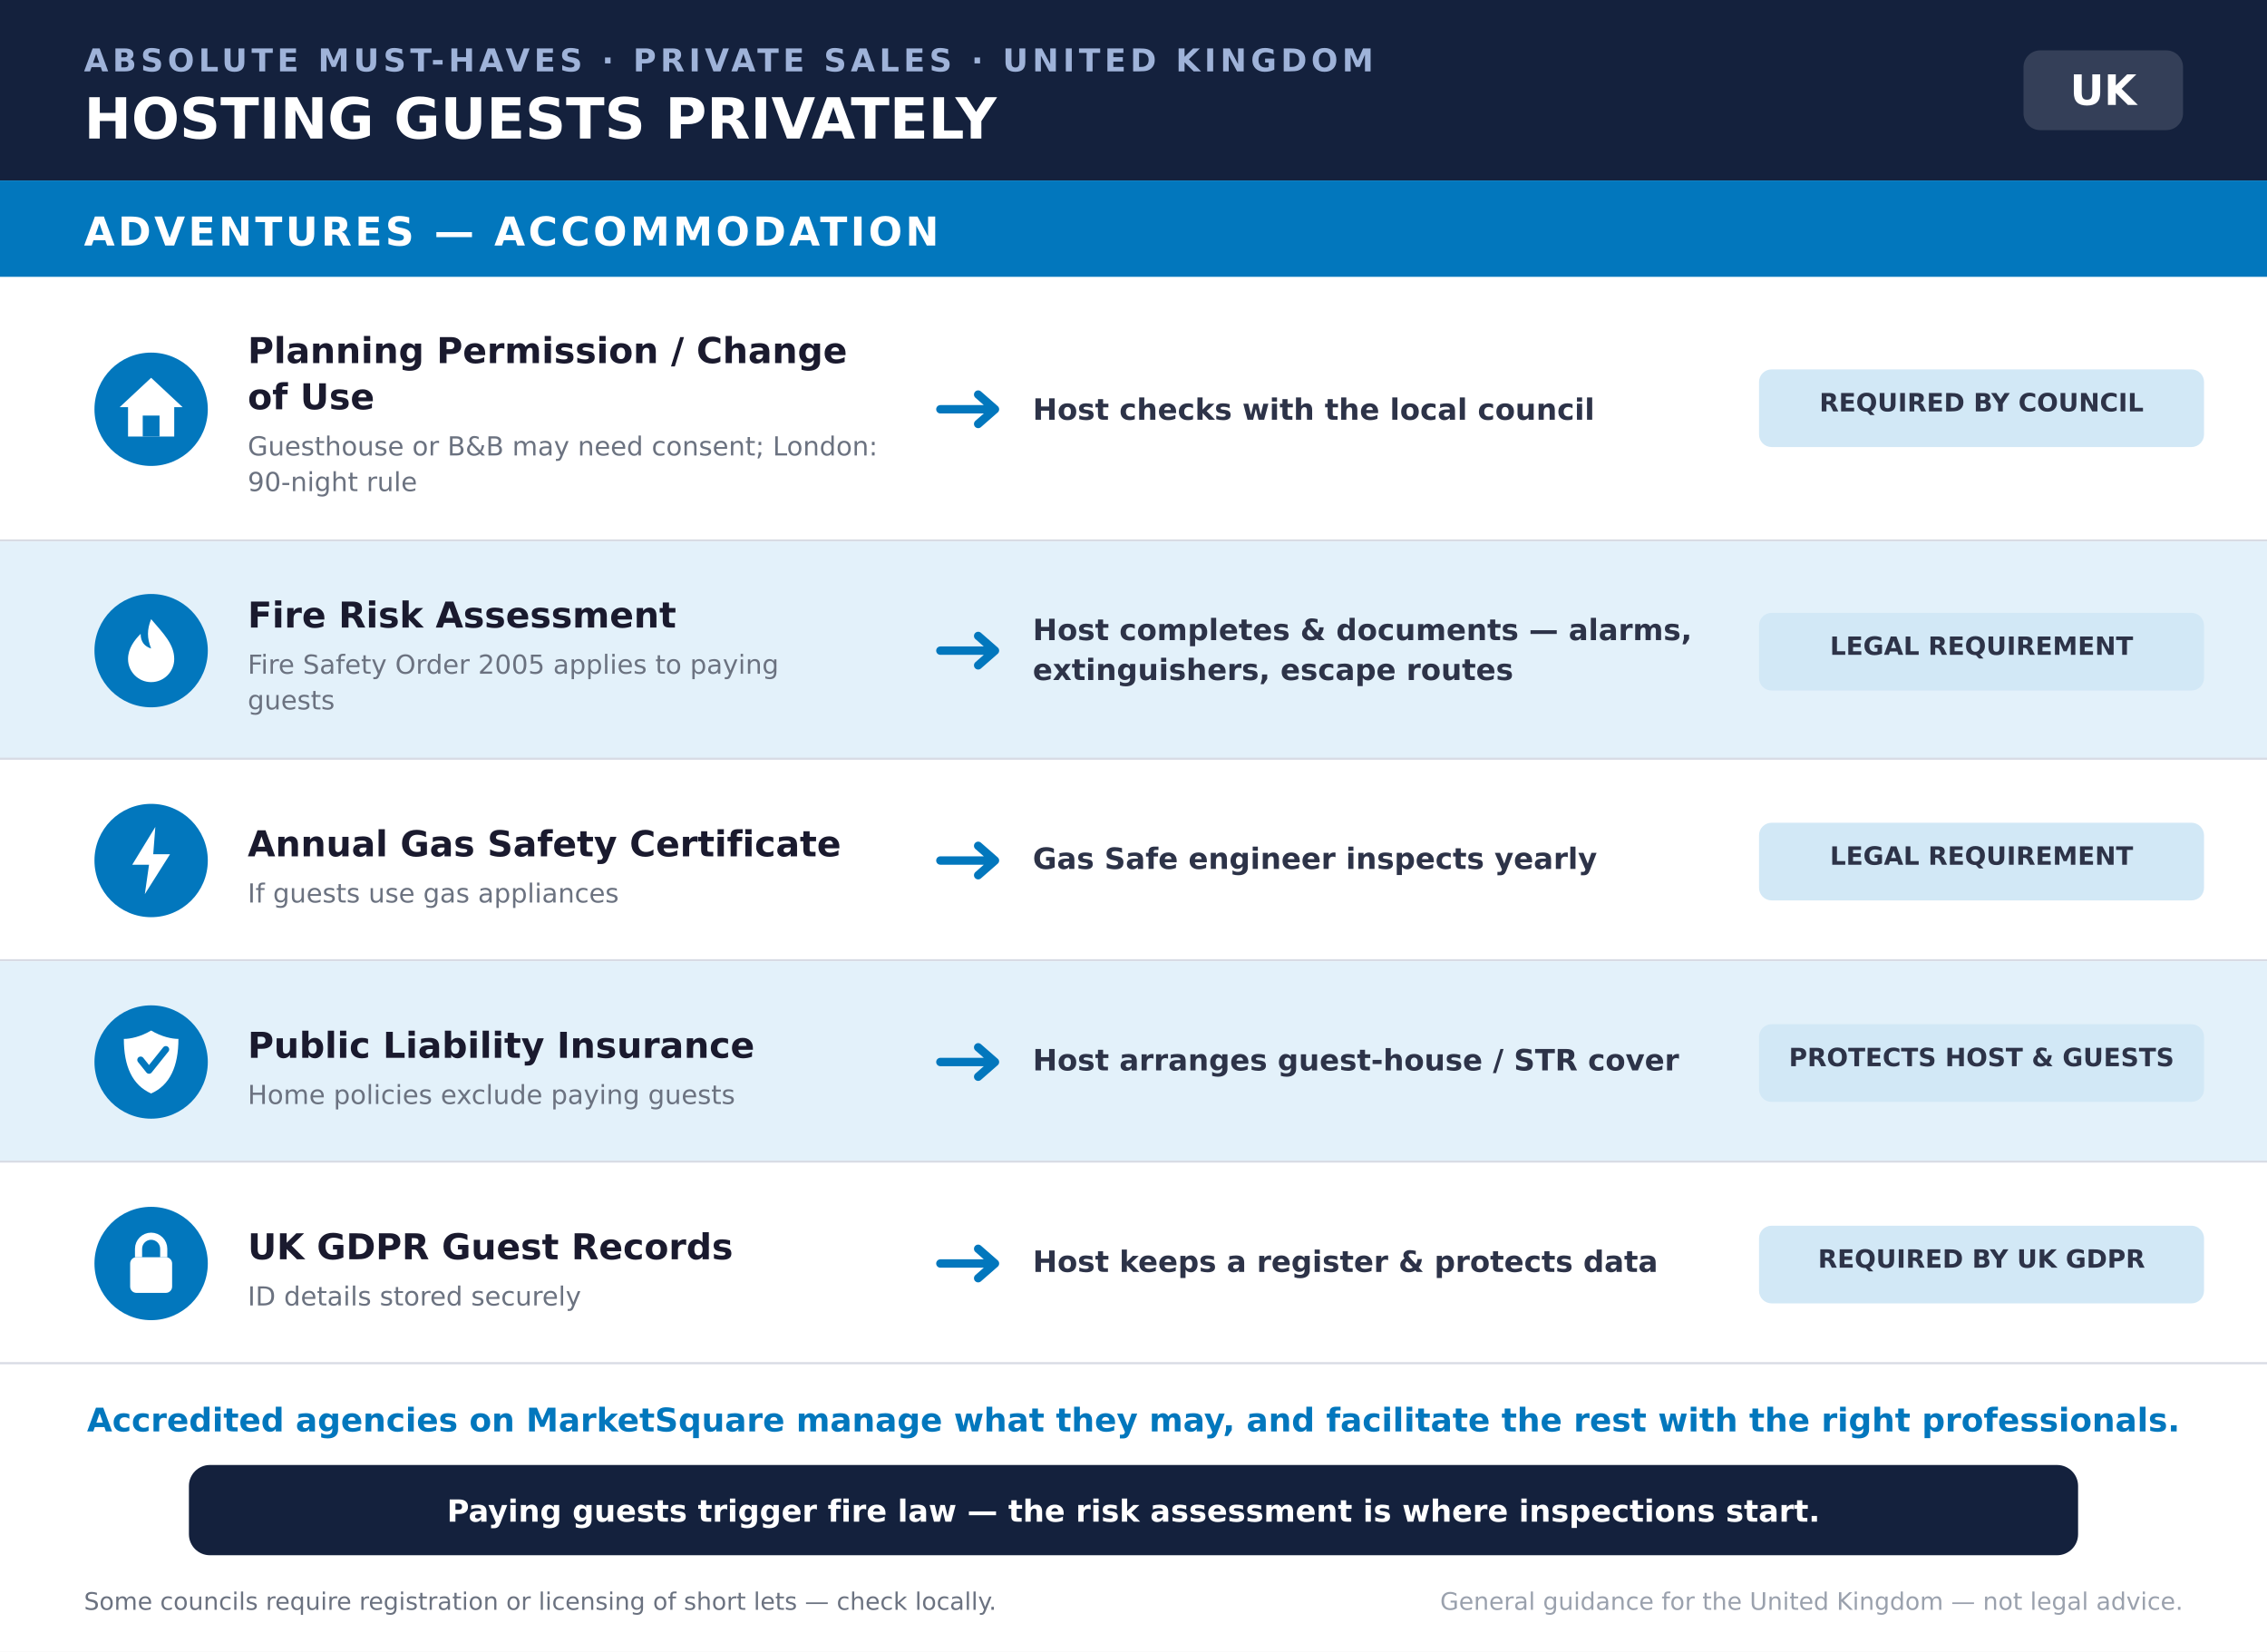
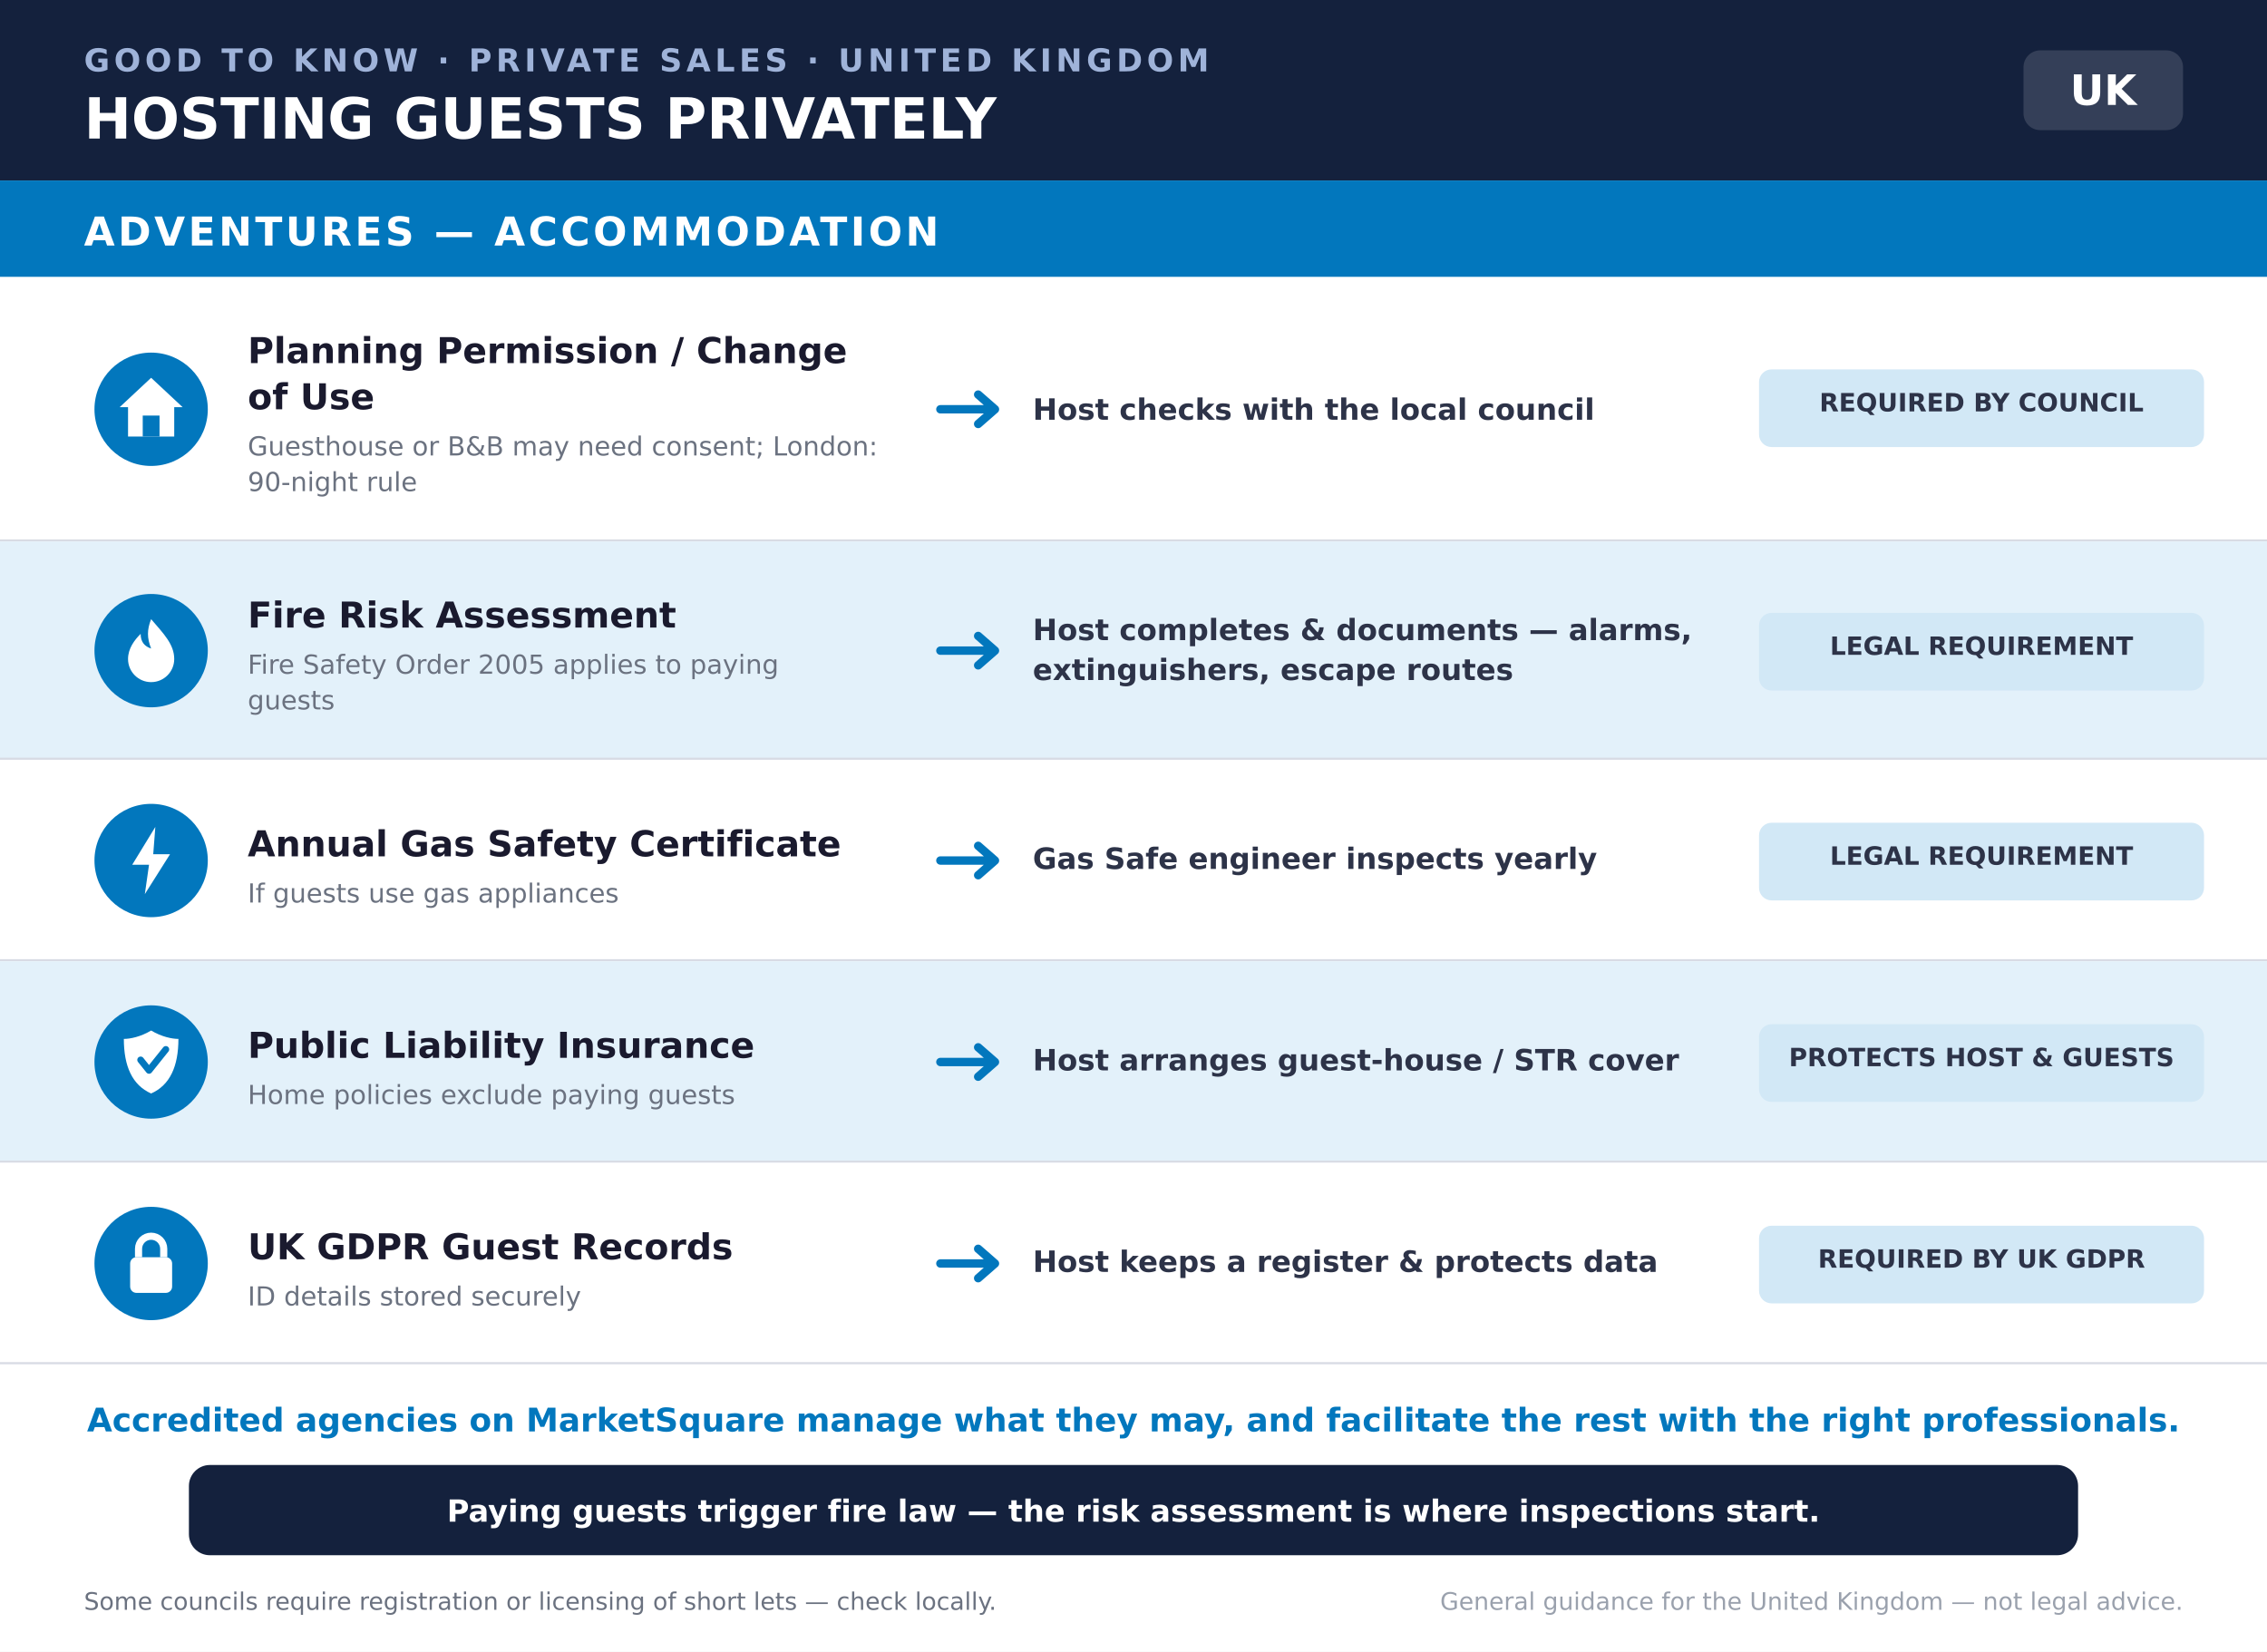
<svg xmlns="http://www.w3.org/2000/svg" width="1080" height="787" viewBox="0 0 1080 787">
  <rect width="1080" height="787" fill="#ffffff" />
  <rect x="0" y="0" width="1080" height="86" fill="#14213d" />
-   <text x="40" y="34" font-family="DejaVu Sans" font-size="15" font-weight="bold" fill="#9fb3d9" letter-spacing="2">ABSOLUTE MUST-HAVES · PRIVATE SALES · UNITED KINGDOM</text>
+   <text x="40" y="34" font-family="DejaVu Sans" font-size="15" font-weight="bold" fill="#9fb3d9" letter-spacing="2">GOOD TO KNOW · PRIVATE SALES · UNITED KINGDOM</text>
  <text x="40" y="66" font-family="DejaVu Sans" font-size="27" font-weight="bold" fill="#ffffff">HOSTING GUESTS PRIVATELY</text>
  <rect x="964" y="24" width="76" height="38" rx="8" fill="#ffffff" opacity="0.14" />
  <text x="1002" y="50" font-family="DejaVu Sans" font-size="20" font-weight="bold" fill="#ffffff" text-anchor="middle">UK</text>
  <rect x="0" y="86" width="1080" height="46" fill="#0277bd" />
  <text x="40" y="117" font-family="DejaVu Sans" font-size="19" font-weight="bold" fill="#ffffff" letter-spacing="1.5">ADVENTURES — ACCOMMODATION</text>
  <rect x="0" y="132" width="1080" height="126" fill="#ffffff" />
  <circle cx="72" cy="195" r="27" fill="#0277bd" />
  <g transform="translate(72,195)">
    <path d="M 0,-15 L 15,-1 L 11,-1 L 11,13 L -11,13 L -11,-1 L -15,-1 Z" fill="#fff" />
    <rect x="-4" y="3" width="8" height="10" fill="#0277bd" />
  </g>
  <text x="118" y="173" font-family="DejaVu Sans" font-size="17" font-weight="bold" fill="#1a1a2e">Planning Permission / Change</text>
  <text x="118" y="195" font-family="DejaVu Sans" font-size="17" font-weight="bold" fill="#1a1a2e">of Use</text>
  <text x="118" y="217" font-family="DejaVu Sans" font-size="12.5" fill="#6b7280">Guesthouse or B&amp;B may need consent; London:</text>
  <text x="118" y="234" font-family="DejaVu Sans" font-size="12.5" fill="#6b7280">90-night rule</text>
  <path d="M 448,195 h 26 m -8,-7 l 8,7 l -8,7" stroke="#0277bd" stroke-width="4" fill="none" stroke-linecap="round" stroke-linejoin="round" />
  <text x="492" y="200" font-family="DejaVu Sans" font-size="14" font-weight="bold" fill="#2d3348">Host checks with the local council</text>
  <rect x="838" y="176" width="212" height="37" rx="6" fill="#d2e8f6" />
  <text x="944" y="196" font-family="DejaVu Sans" font-size="12" font-weight="bold" fill="#2d3348" text-anchor="middle">REQUIRED BY COUNCIL</text>
  <rect x="0" y="257" width="1080" height="1" fill="#d8dbe4" />
  <rect x="0" y="258" width="1080" height="104" fill="#e3f1fa" />
  <circle cx="72" cy="310" r="27" fill="#0277bd" />
  <g transform="translate(72,310)">
    <path d="M 0,-15 C 6,-8 11,-3 11,4 A 11 11 0 0 1 -11,4 C -11,-1 -8,-5 -5,-8 C -5,-4 -3,-2 0,-1 C -2,-6 -2,-10 0,-15 Z" fill="#fff" />
  </g>
  <text x="118" y="299" font-family="DejaVu Sans" font-size="17" font-weight="bold" fill="#1a1a2e">Fire Risk Assessment</text>
  <text x="118" y="321" font-family="DejaVu Sans" font-size="12.5" fill="#6b7280">Fire Safety Order 2005 applies to paying</text>
  <text x="118" y="338" font-family="DejaVu Sans" font-size="12.5" fill="#6b7280">guests</text>
  <path d="M 448,310 h 26 m -8,-7 l 8,7 l -8,7" stroke="#0277bd" stroke-width="4" fill="none" stroke-linecap="round" stroke-linejoin="round" />
  <text x="492" y="305" font-family="DejaVu Sans" font-size="14" font-weight="bold" fill="#2d3348">Host completes &amp; documents — alarms,</text>
  <text x="492" y="324" font-family="DejaVu Sans" font-size="14" font-weight="bold" fill="#2d3348">extinguishers, escape routes</text>
  <rect x="838" y="292" width="212" height="37" rx="6" fill="#d2e8f6" />
  <text x="944" y="312" font-family="DejaVu Sans" font-size="12" font-weight="bold" fill="#2d3348" text-anchor="middle">LEGAL REQUIREMENT</text>
  <rect x="0" y="361" width="1080" height="1" fill="#d8dbe4" />
  <rect x="0" y="362" width="1080" height="96" fill="#ffffff" />
  <circle cx="72" cy="410" r="27" fill="#0277bd" />
  <g transform="translate(72,410)">
    <path d="M 2,-16 L -9,2 L -1,2 L -3,16 L 9,-3 L 1,-3 Z" fill="#fff" />
  </g>
  <text x="118" y="408" font-family="DejaVu Sans" font-size="17" font-weight="bold" fill="#1a1a2e">Annual Gas Safety Certificate</text>
  <text x="118" y="430" font-family="DejaVu Sans" font-size="12.5" fill="#6b7280">If guests use gas appliances</text>
  <path d="M 448,410 h 26 m -8,-7 l 8,7 l -8,7" stroke="#0277bd" stroke-width="4" fill="none" stroke-linecap="round" stroke-linejoin="round" />
  <text x="492" y="414" font-family="DejaVu Sans" font-size="14" font-weight="bold" fill="#2d3348">Gas Safe engineer inspects yearly</text>
  <rect x="838" y="392" width="212" height="37" rx="6" fill="#d2e8f6" />
  <text x="944" y="412" font-family="DejaVu Sans" font-size="12" font-weight="bold" fill="#2d3348" text-anchor="middle">LEGAL REQUIREMENT</text>
  <rect x="0" y="457" width="1080" height="1" fill="#d8dbe4" />
  <rect x="0" y="458" width="1080" height="96" fill="#e3f1fa" />
  <circle cx="72" cy="506" r="27" fill="#0277bd" />
  <g transform="translate(72,506)">
    <path d="M 0,-15 C 5,-12 10,-11 13,-11 C 13,2 9,11 0,15 C -9,11 -13,2 -13,-11 C -10,-11 -5,-12 0,-15 Z" fill="#fff" />
    <path d="M -5,-1 L -1,4 L 7,-6" fill="none" stroke="#0277bd" stroke-width="3.2" stroke-linecap="round" stroke-linejoin="round" />
  </g>
  <text x="118" y="504" font-family="DejaVu Sans" font-size="17" font-weight="bold" fill="#1a1a2e">Public Liability Insurance</text>
  <text x="118" y="526" font-family="DejaVu Sans" font-size="12.5" fill="#6b7280">Home policies exclude paying guests</text>
  <path d="M 448,506 h 26 m -8,-7 l 8,7 l -8,7" stroke="#0277bd" stroke-width="4" fill="none" stroke-linecap="round" stroke-linejoin="round" />
  <text x="492" y="510" font-family="DejaVu Sans" font-size="14" font-weight="bold" fill="#2d3348">Host arranges guest-house / STR cover</text>
  <rect x="838" y="488" width="212" height="37" rx="6" fill="#d2e8f6" />
  <text x="944" y="508" font-family="DejaVu Sans" font-size="12" font-weight="bold" fill="#2d3348" text-anchor="middle">PROTECTS HOST &amp; GUESTS</text>
  <rect x="0" y="553" width="1080" height="1" fill="#d8dbe4" />
  <rect x="0" y="554" width="1080" height="96" fill="#ffffff" />
  <circle cx="72" cy="602" r="27" fill="#0277bd" />
  <g transform="translate(72,602)">
    <rect x="-10" y="-3" width="20" height="17" rx="3" fill="#fff" />
    <path d="M -6,-3 v-4 a 6 6 0 0 1 12 0 v 4" fill="none" stroke="#fff" stroke-width="3.4" />
  </g>
  <text x="118" y="600" font-family="DejaVu Sans" font-size="17" font-weight="bold" fill="#1a1a2e">UK GDPR Guest Records</text>
  <text x="118" y="622" font-family="DejaVu Sans" font-size="12.5" fill="#6b7280">ID details stored securely</text>
  <path d="M 448,602 h 26 m -8,-7 l 8,7 l -8,7" stroke="#0277bd" stroke-width="4" fill="none" stroke-linecap="round" stroke-linejoin="round" />
  <text x="492" y="606" font-family="DejaVu Sans" font-size="14" font-weight="bold" fill="#2d3348">Host keeps a register &amp; protects data</text>
  <rect x="838" y="584" width="212" height="37" rx="6" fill="#d2e8f6" />
  <text x="944" y="604" font-family="DejaVu Sans" font-size="12" font-weight="bold" fill="#2d3348" text-anchor="middle">REQUIRED BY UK GDPR</text>
  <rect x="0" y="649" width="1080" height="1" fill="#d8dbe4" />
  <text x="540.0" y="682" font-family="DejaVu Sans" font-size="15.5" font-weight="bold" fill="#0277bd" text-anchor="middle">Accredited agencies on MarketSquare manage what they may, and facilitate the rest with the right professionals.</text>
  <rect x="90" y="698" width="900" height="43" rx="10" fill="#14213d" />
  <text x="540.0" y="725" font-family="DejaVu Sans" font-size="14.5" font-weight="bold" fill="#ffffff" text-anchor="middle">Paying guests trigger fire law — the risk assessment is where inspections start.</text>
  <text x="40" y="767" font-family="DejaVu Sans" font-size="11.5" fill="#6b7280">Some councils require registration or licensing of short lets — check locally.</text>
  <text x="1040" y="767" font-family="DejaVu Sans" font-size="11.5" fill="#9aa1ad" text-anchor="end">General guidance for the United Kingdom — not legal advice.</text>
</svg>
